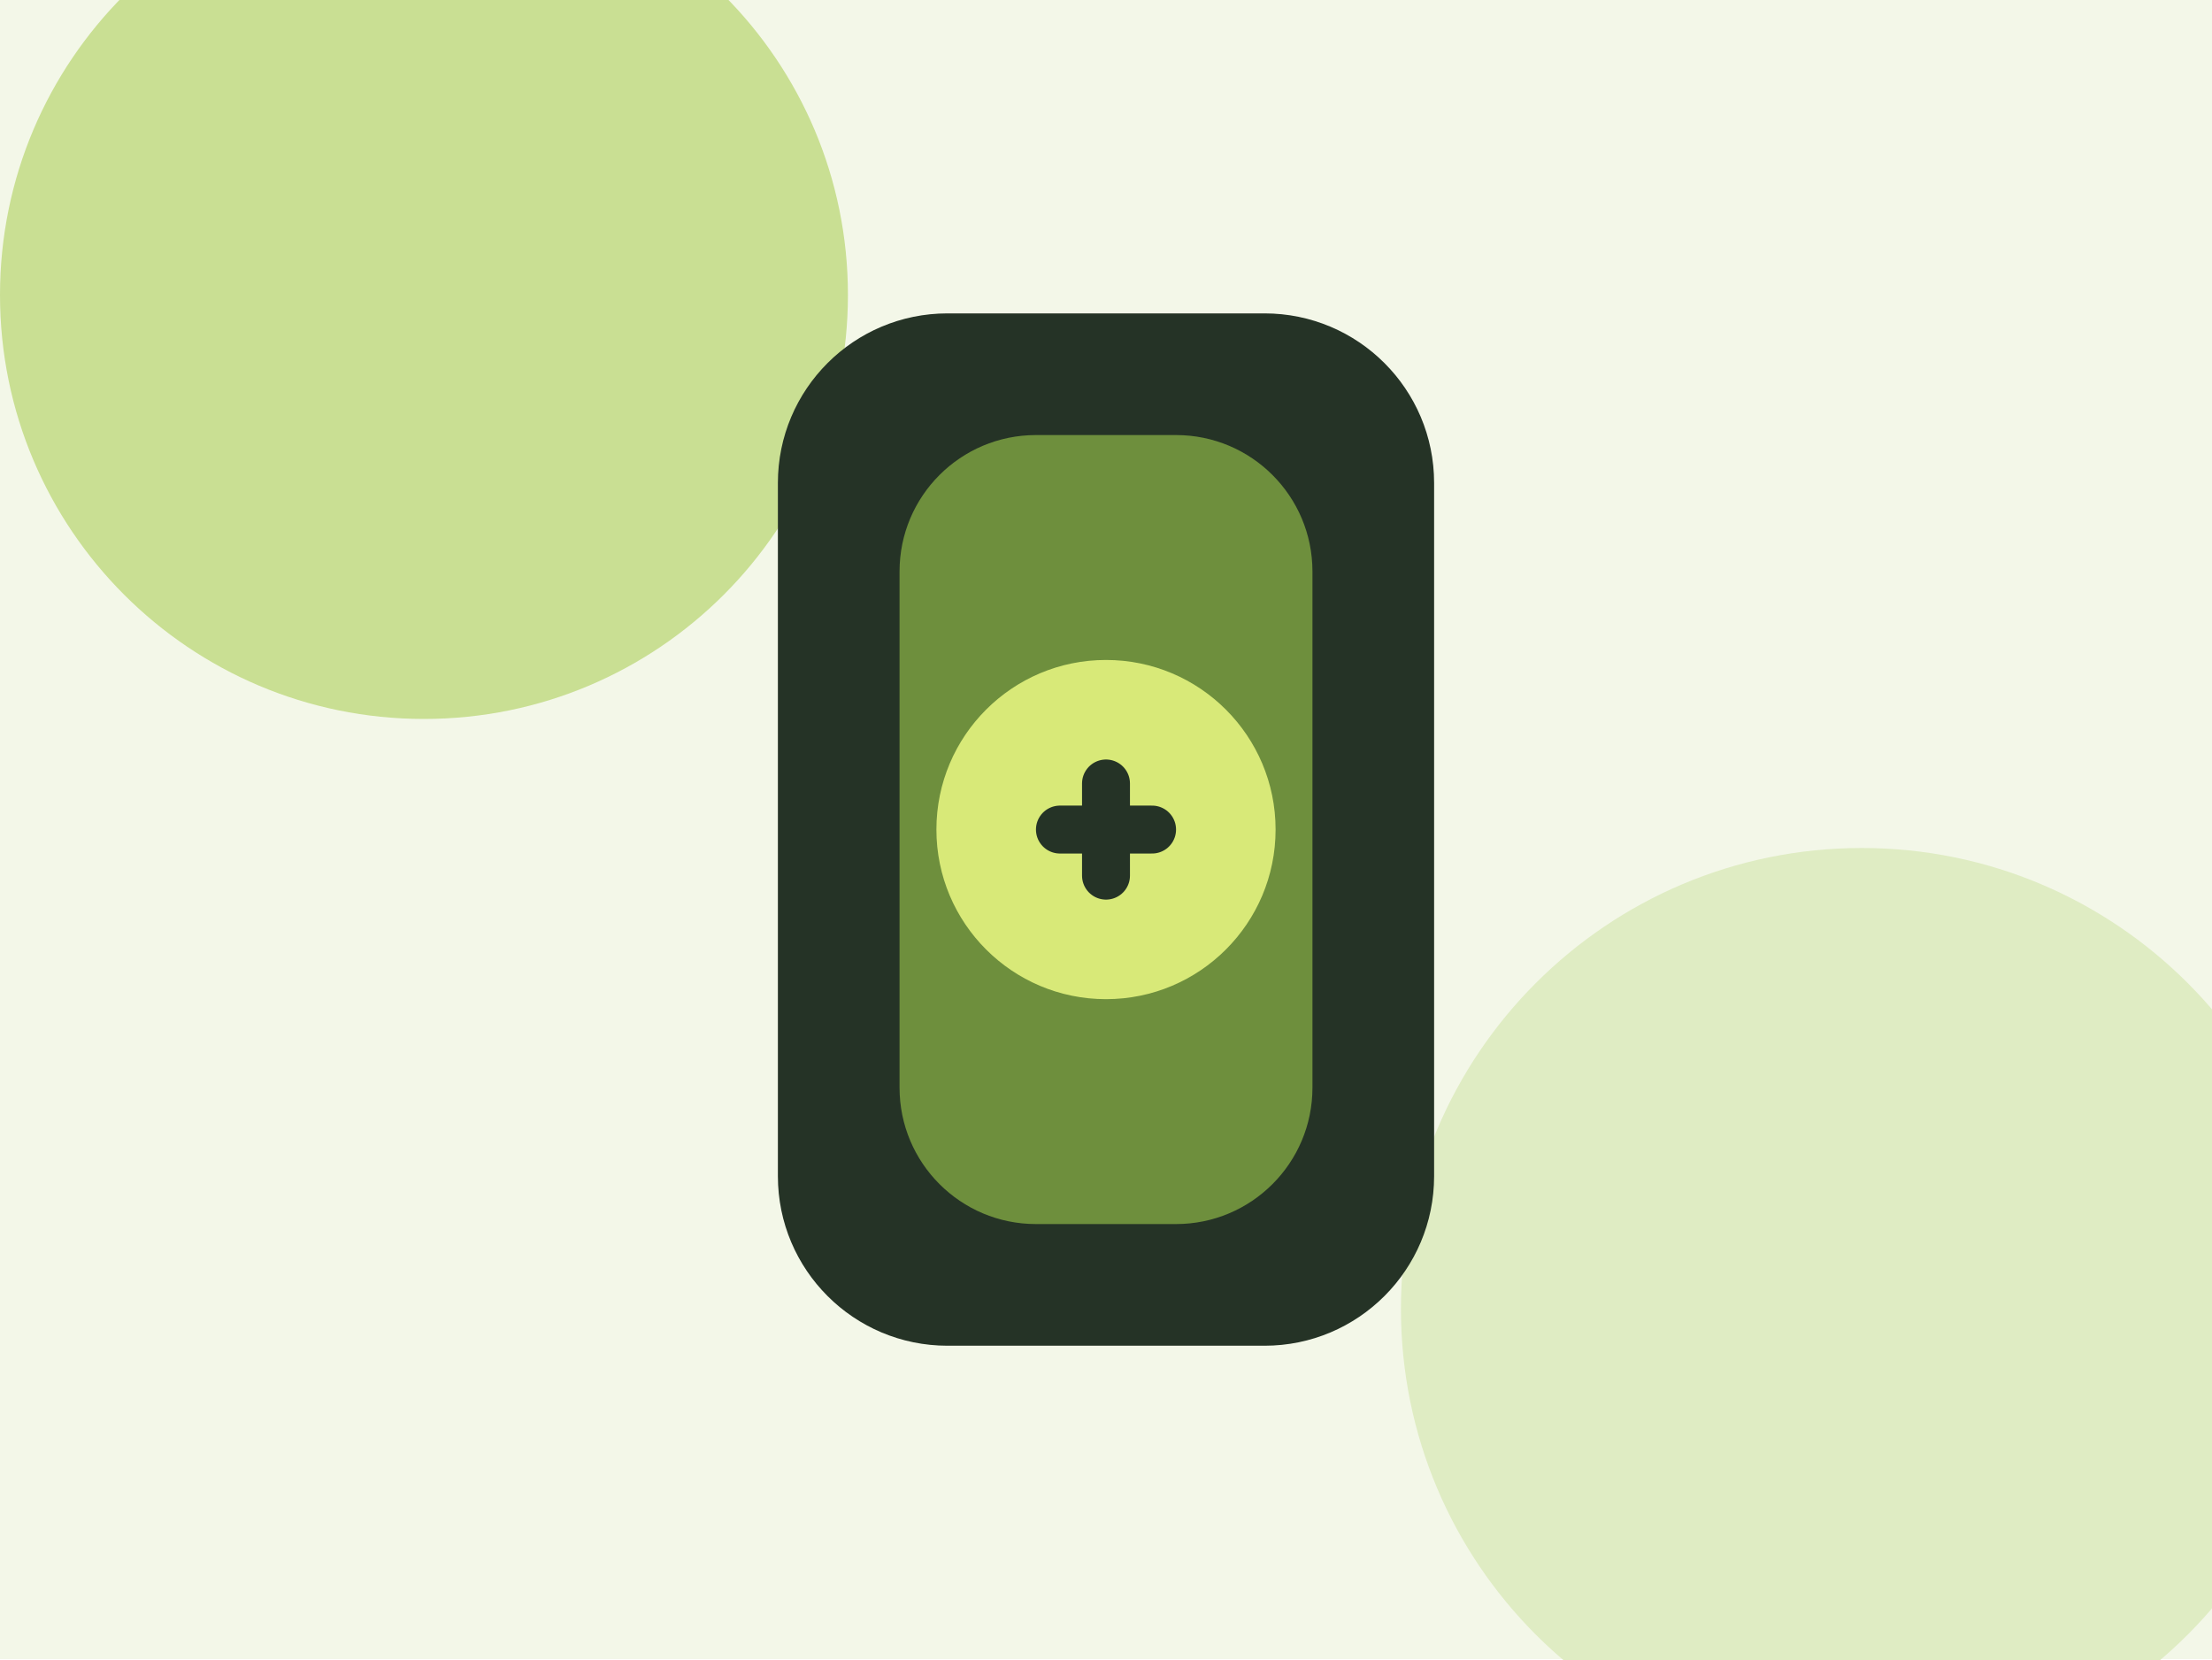
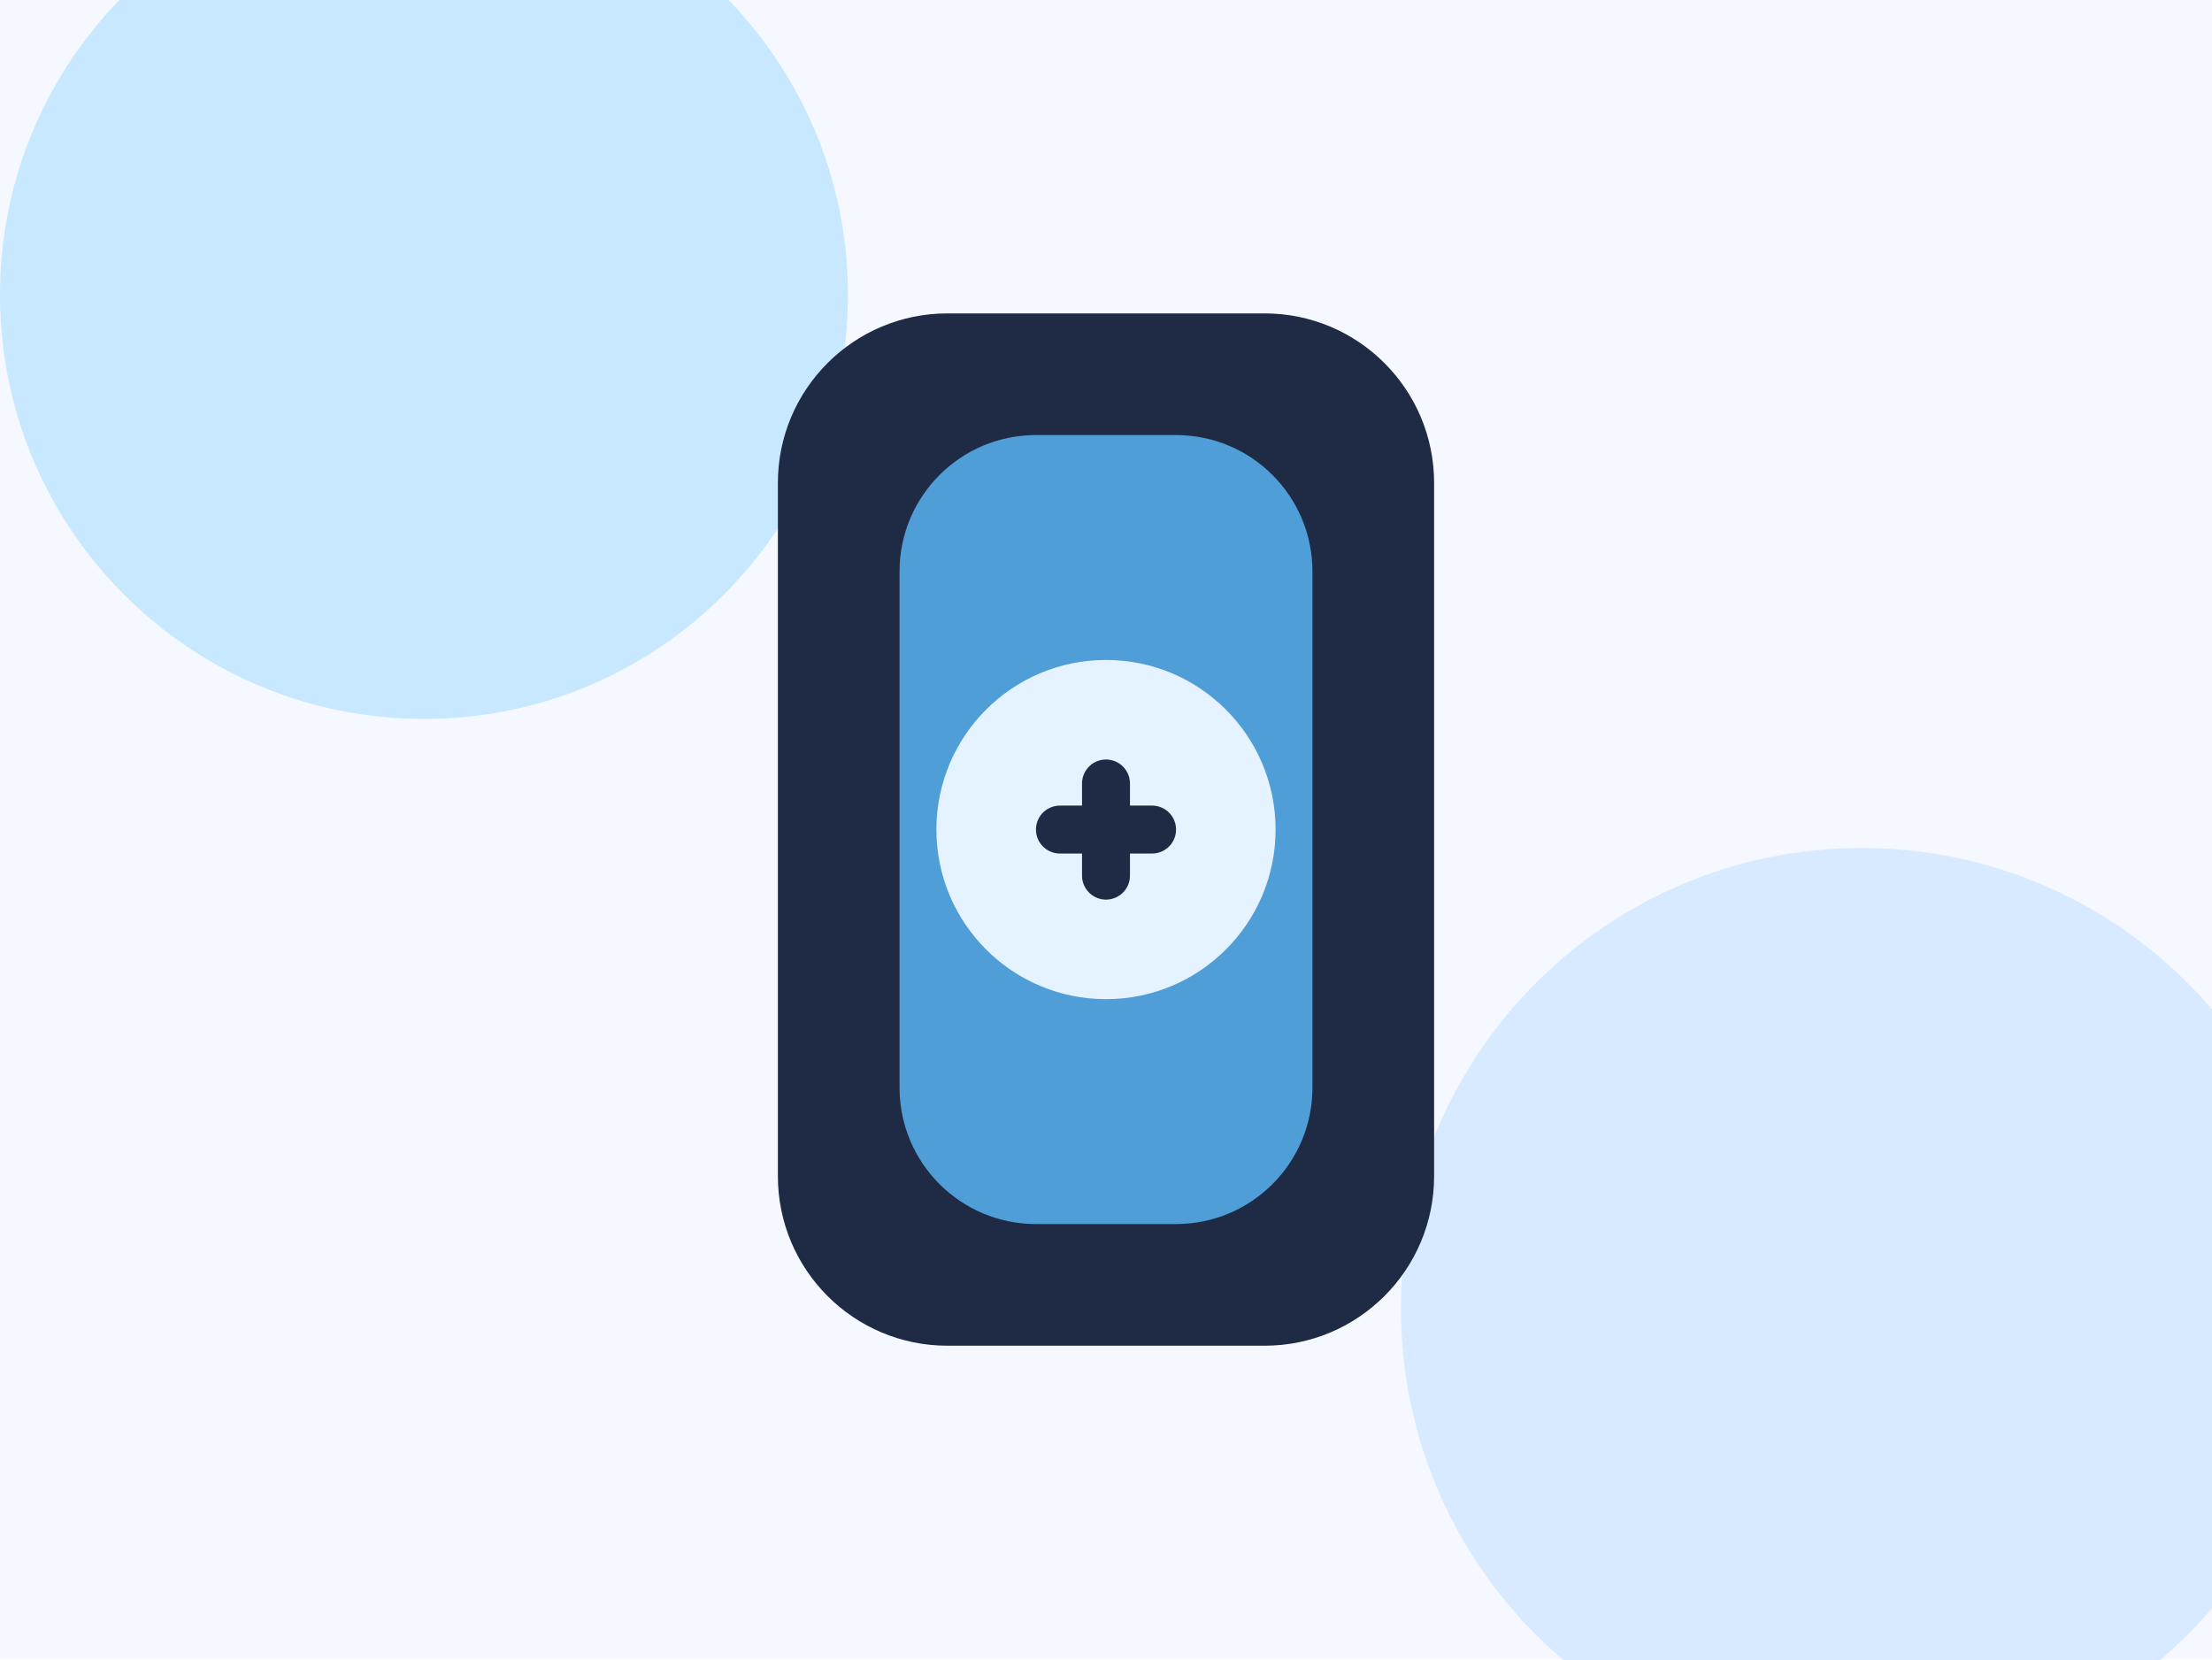
<svg xmlns="http://www.w3.org/2000/svg" width="1200" height="900" viewBox="0 0 1200 900" role="img" aria-labelledby="title desc">
-   <rect width="1200" height="900" fill="#f3f7e8" />
-   <circle cx="1010" cy="710" r="250" fill="#dfecc3" />
-   <circle cx="230" cy="160" r="230" fill="#c9df93" />
-   <rect x="422" y="170" width="356" height="560" rx="92" fill="#253326" />
-   <rect x="488" y="236" width="224" height="428" rx="74" fill="#6e8f3d" />
-   <circle cx="600" cy="450" r="92" fill="#d8e978" />
-   <path d="M575 450h50M600 425v50" stroke="#253326" stroke-width="26" stroke-linecap="round" />
+   <rect width="1200" height="900" fill="#f5f9ff" />
+   <circle cx="1010" cy="710" r="250" fill="#d7eaff" />
+   <circle cx="230" cy="160" r="230" fill="#c7e8ff" />
+   <rect x="422" y="170" width="356" height="560" rx="92" fill="#1f2a44" />
+   <rect x="488" y="236" width="224" height="428" rx="74" fill="#4f9ed8" />
+   <circle cx="600" cy="450" r="92" fill="#e5f2ff" />
+   <path d="M575 450h50M600 425v50" stroke="#1f2a44" stroke-width="26" stroke-linecap="round" />
</svg>
